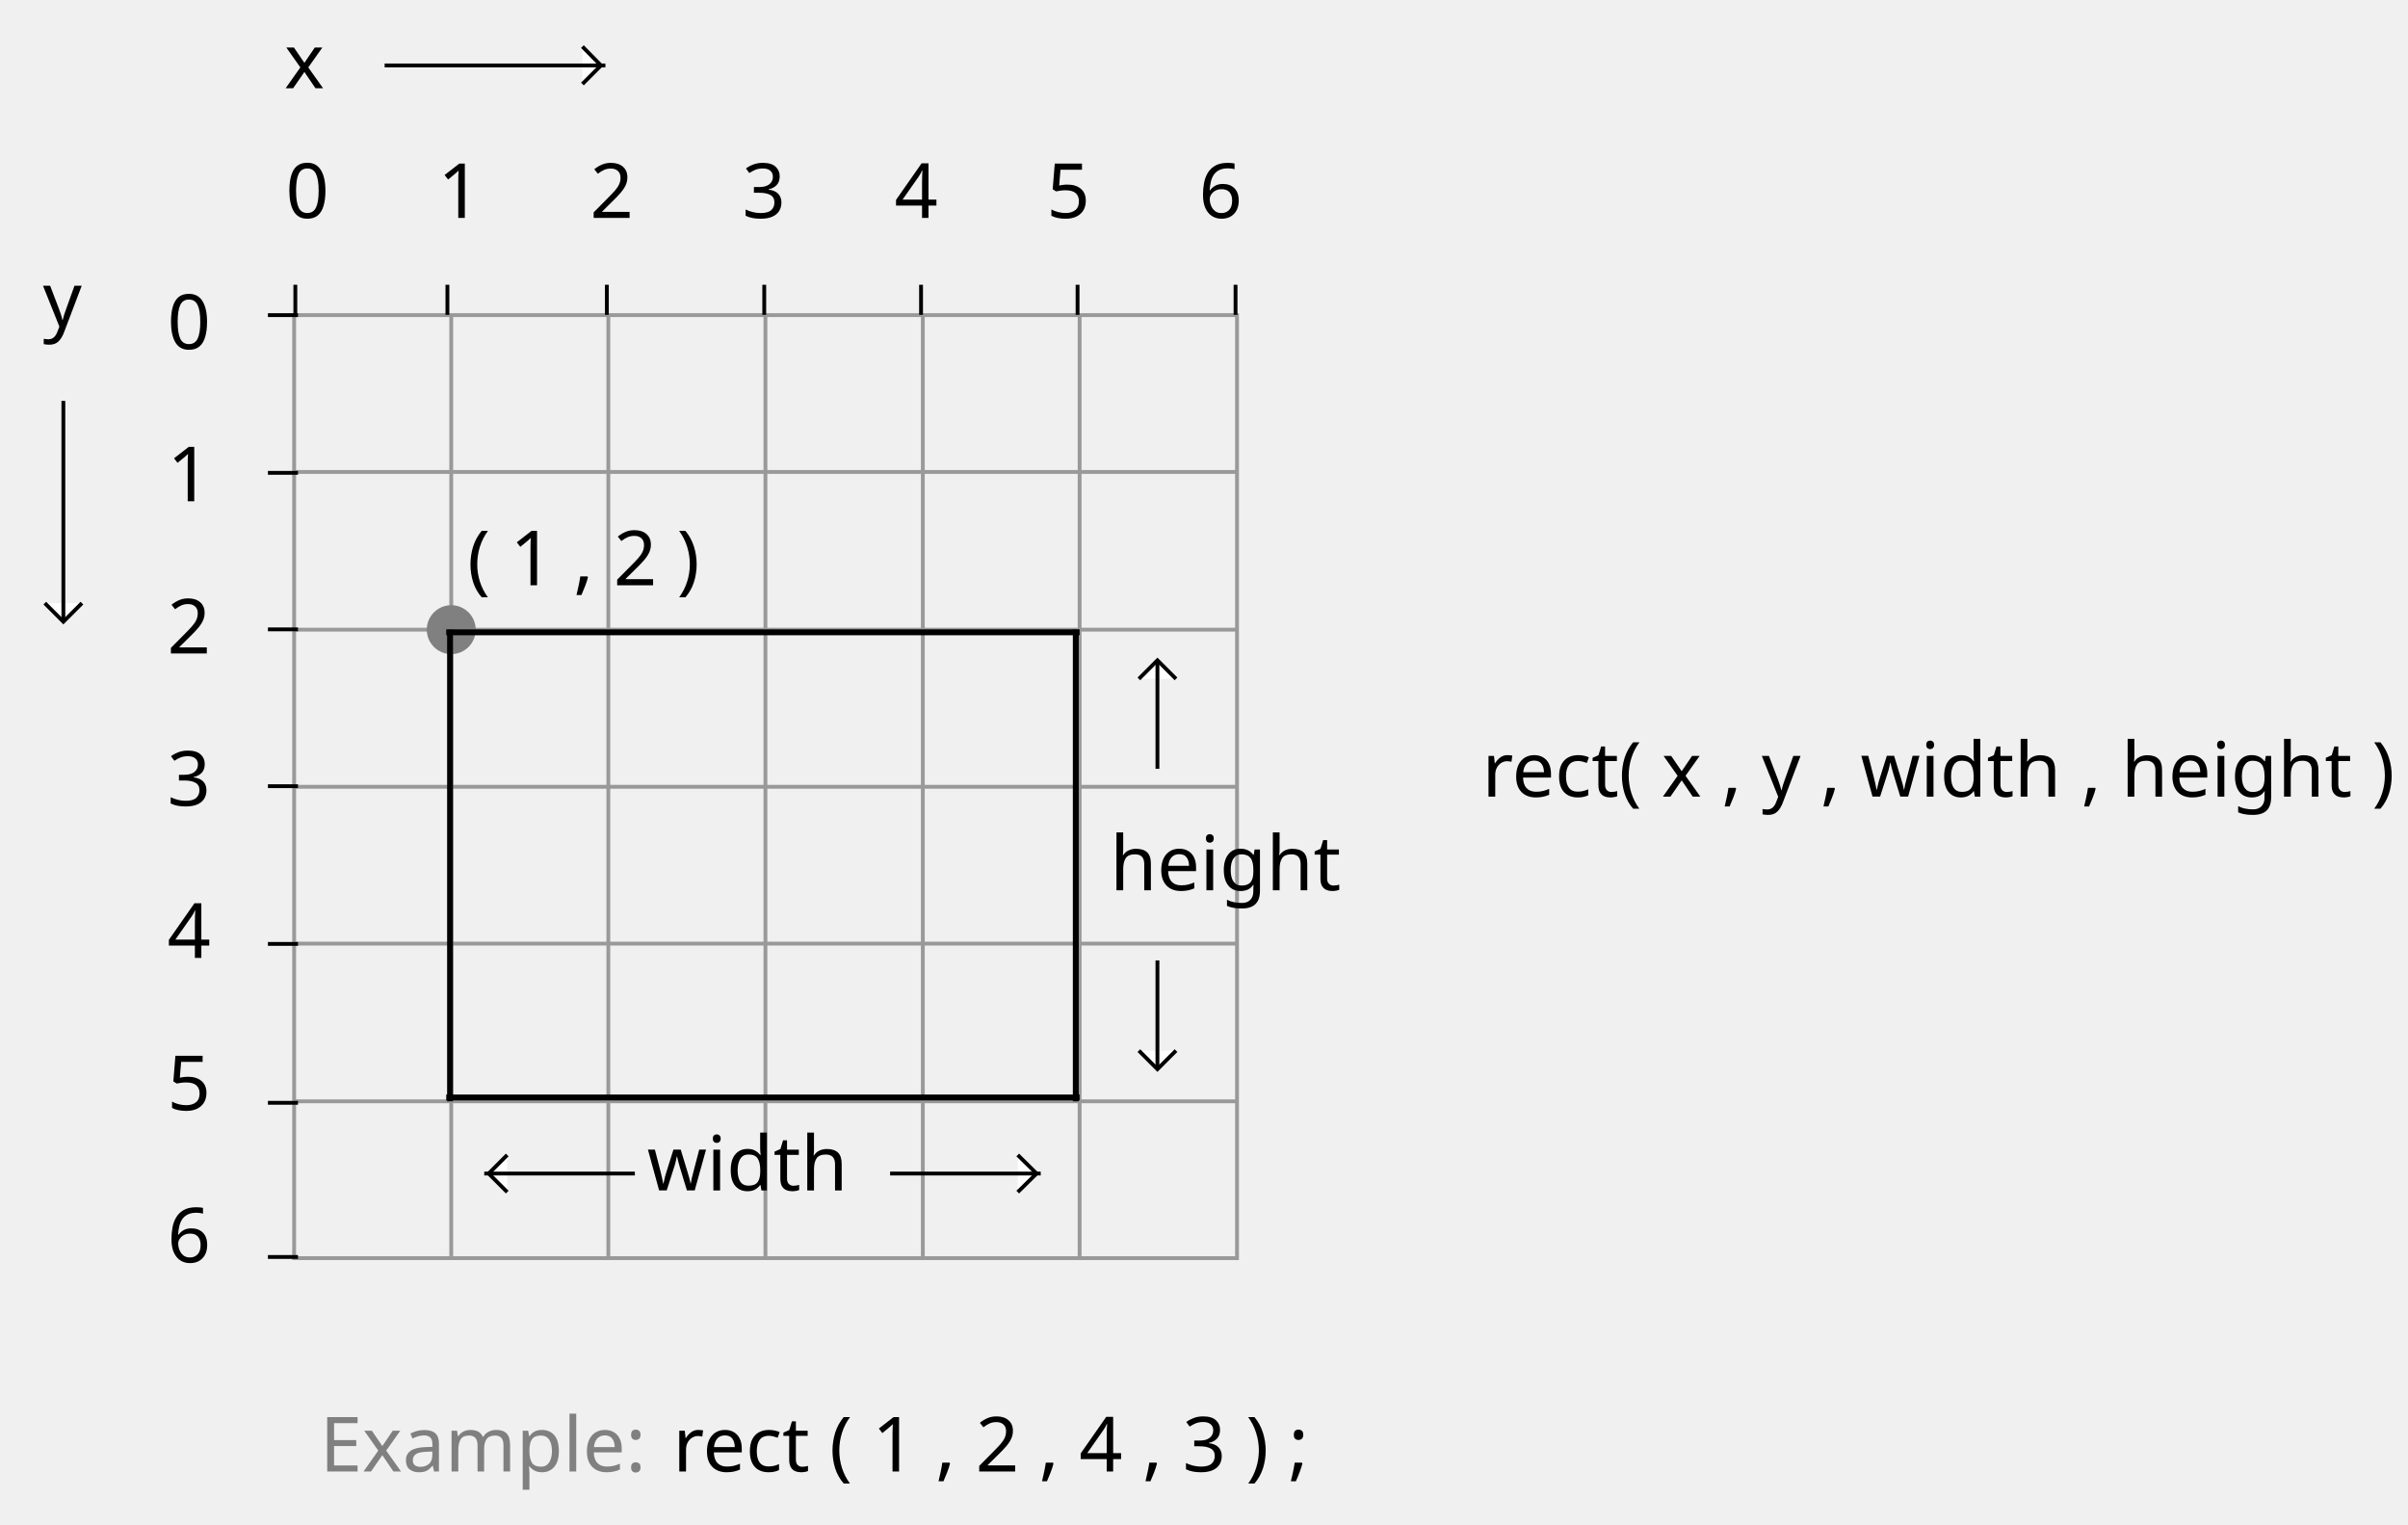
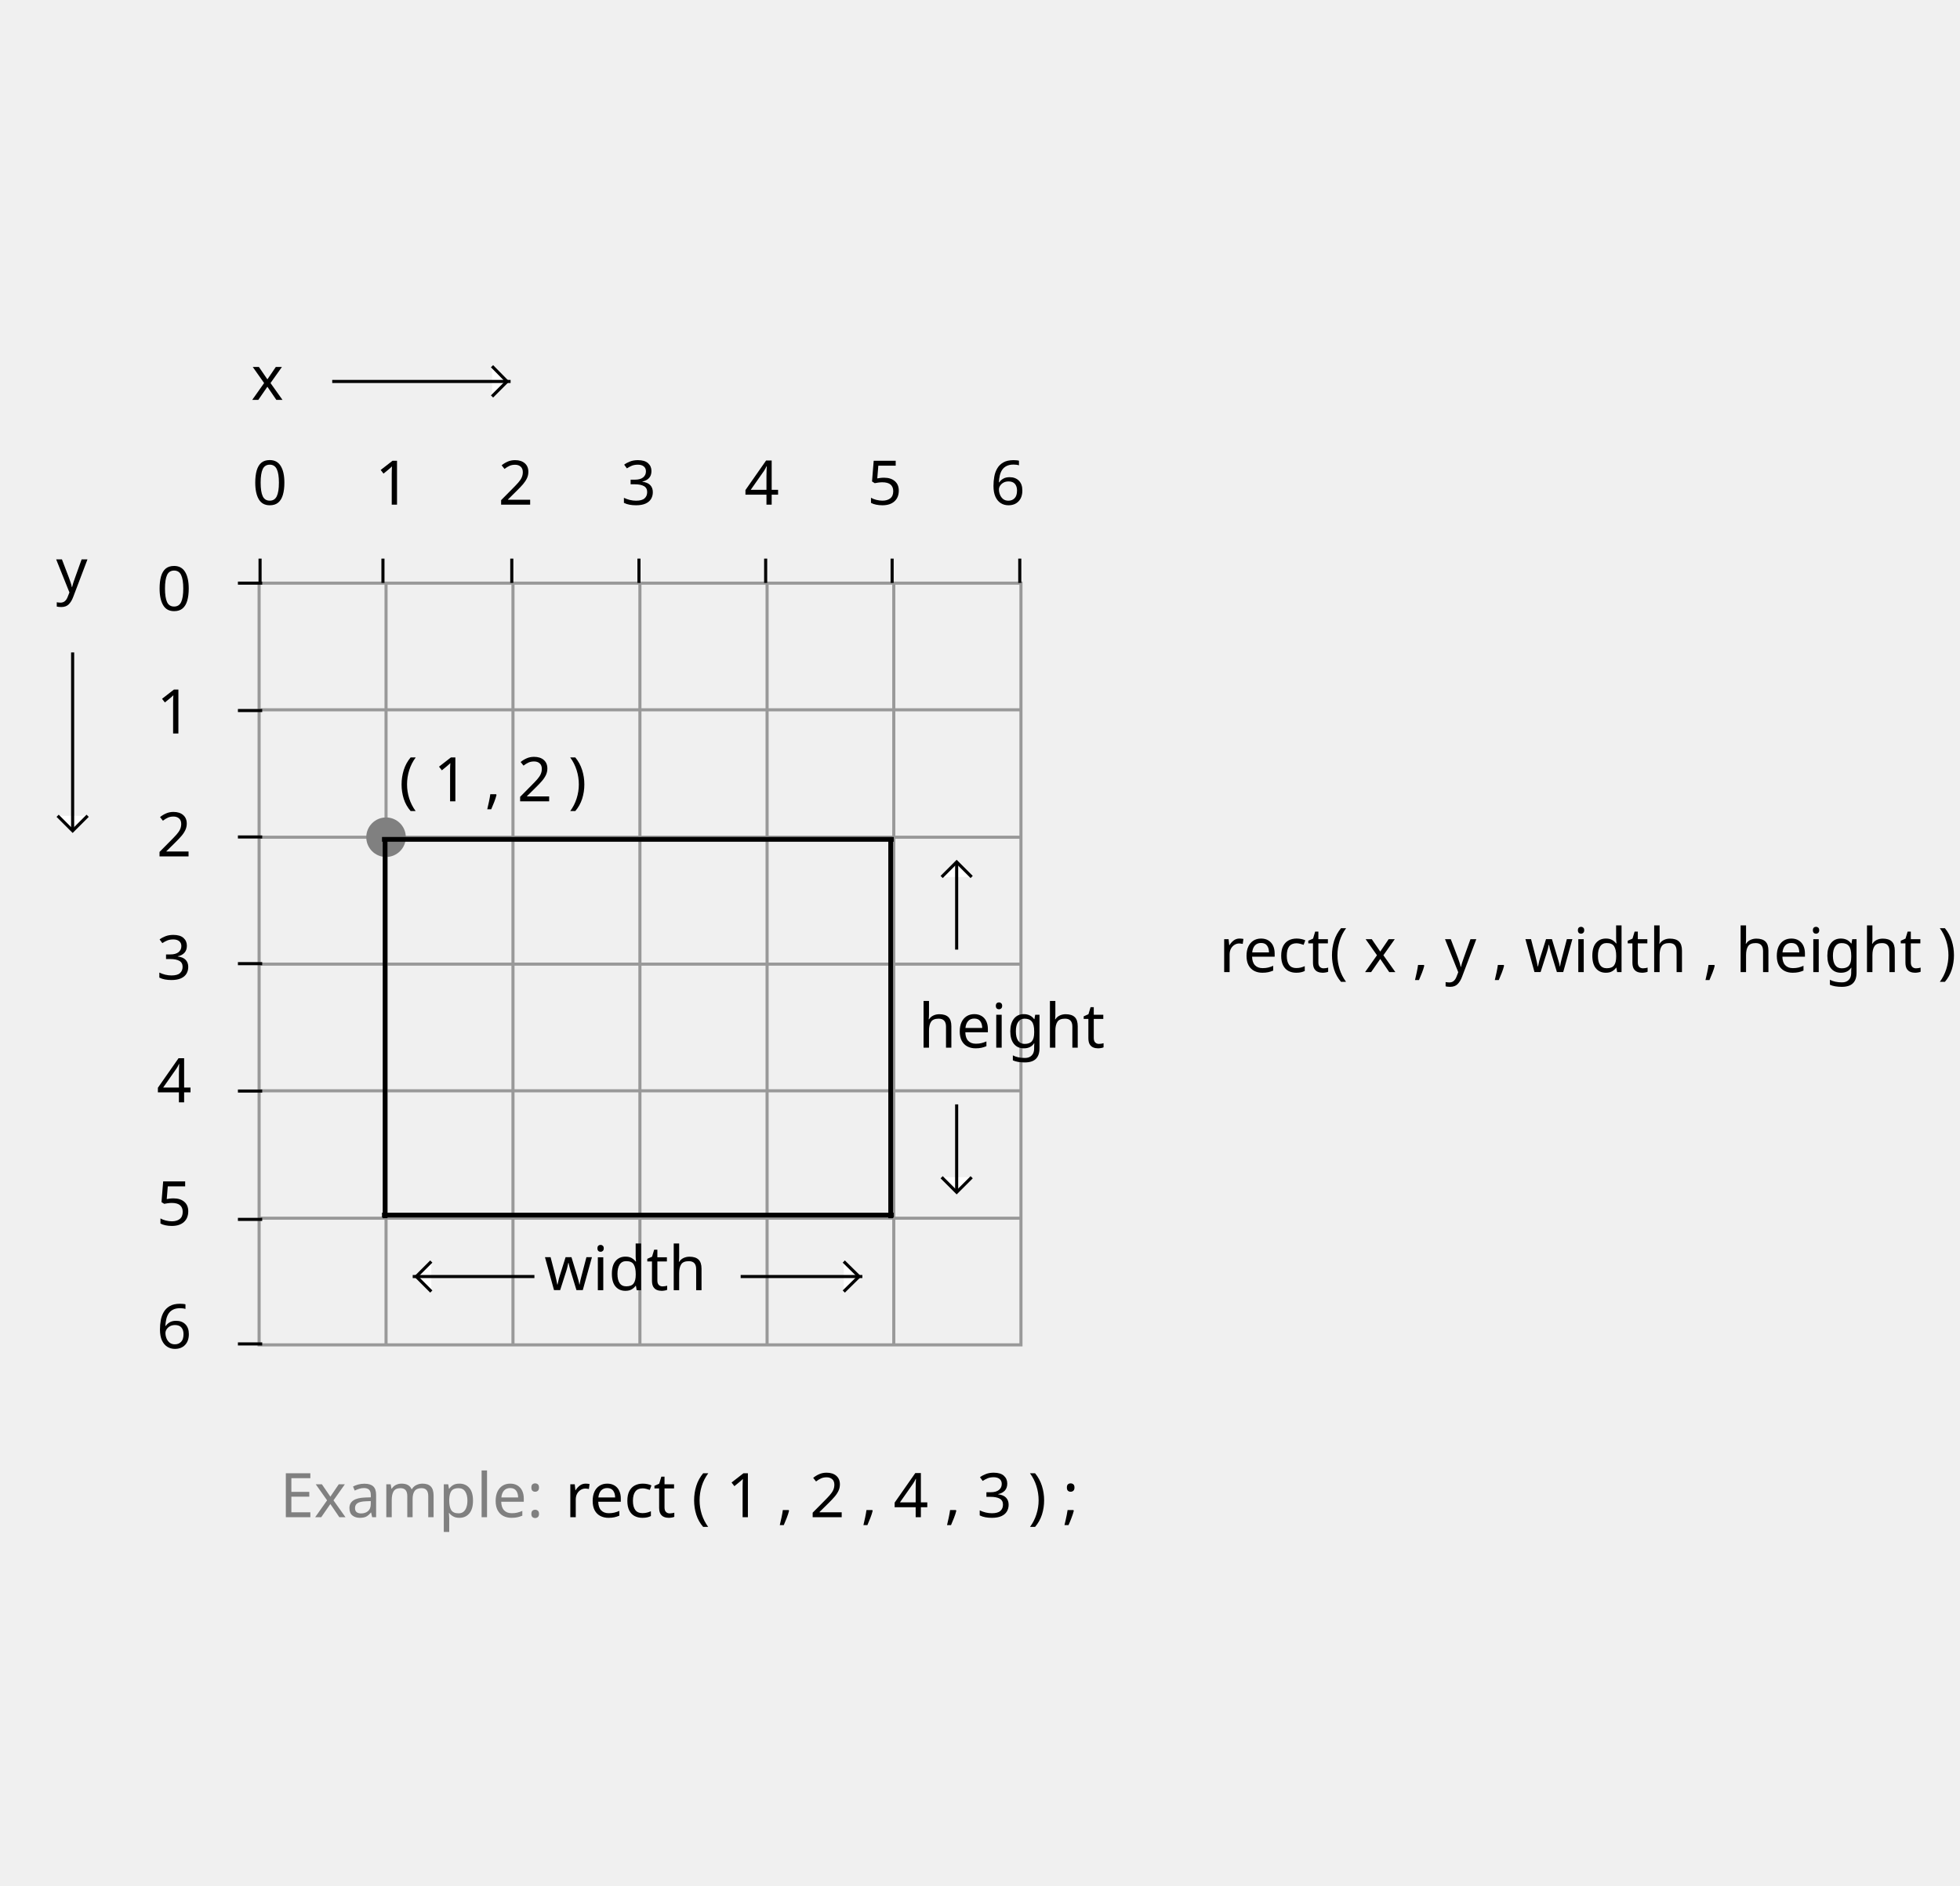
- <svg xmlns="http://www.w3.org/2000/svg" version="1.1" id="Layer_1" x="0px" y="0px" viewBox="-49 138 817 517" enable-background="new -49 138 817 517" xml:space="preserve">
+ <svg xmlns="http://www.w3.org/2000/svg" version="1.1" id="Layer_1" x="0px" y="0px" viewBox="-58 0 823 792" enable-background="new -58 0 823 792" xml:space="preserve">
  <g>
    <rect x="50.8" y="244.9" fill="none" stroke="#999999" stroke-width="1.3" width="319.9" height="319.9" />
    <line fill="none" stroke="#999999" stroke-width="1.3" x1="50.8" y1="511.6" x2="370.6" y2="511.6" />
    <line fill="none" stroke="#999999" stroke-width="1.3" x1="50.8" y1="458.1" x2="370.6" y2="458.1" />
    <line fill="none" stroke="#999999" stroke-width="1.3" x1="50.8" y1="404.9" x2="370.6" y2="404.9" />
    <line fill="none" stroke="#999999" stroke-width="1.3" x1="50.8" y1="351.6" x2="370.6" y2="351.6" />
    <line fill="none" stroke="#999999" stroke-width="1.3" x1="50.8" y1="298.1" x2="370.6" y2="298.1" />
    <line fill="none" stroke="#999999" stroke-width="1.3" x1="317.3" y1="244.9" x2="317.3" y2="564.8" />
    <line fill="none" stroke="#999999" stroke-width="1.3" x1="264.1" y1="244.9" x2="264.1" y2="564.8" />
    <line fill="none" stroke="#999999" stroke-width="1.3" x1="210.7" y1="244.9" x2="210.7" y2="564.8" />
    <line fill="none" stroke="#999999" stroke-width="1.3" x1="157.4" y1="244.9" x2="157.4" y2="564.8" />
    <line fill="none" stroke="#999999" stroke-width="1.3" x1="104.1" y1="244.9" x2="104.1" y2="564.8" />
  </g>
  <text transform="matrix(1 0 0 1 47.4346 167.9454)" font-family="'TheSerif-HP5Plain'" font-size="25.819">x</text>
  <text transform="matrix(1 0 0 1 -34.4453 248.7472)" font-family="'TheSerif-HP5Plain'" font-size="25.819">y</text>
  <text transform="matrix(1 0 0 1 47.9131 211.9318)" font-family="'TheSerif-HP5Plain'" font-size="25.819">0</text>
  <text transform="matrix(1 0 0 1 62.1123 211.9318)" font-family="'TheSerif-HP5Plain'" font-size="25.819" letter-spacing="31"> </text>
  <text transform="matrix(1 0 0 1 99.5498 211.9318)" font-family="'TheSerif-HP5Plain'" font-size="25.819">1</text>
  <text transform="matrix(1 0 0 1 113.751 211.9318)" font-family="'TheSerif-HP5Plain'" font-size="25.819" letter-spacing="31"> </text>
  <text transform="matrix(1 0 0 1 151.1875 211.9318)" font-family="'TheSerif-HP5Plain'" font-size="25.819">2</text>
  <text transform="matrix(1 0 0 1 165.3877 211.9318)" font-family="'TheSerif-HP5Plain'" font-size="25.819" letter-spacing="31"> </text>
  <text transform="matrix(1 0 0 1 202.8252 211.9318)" font-family="'TheSerif-HP5Plain'" font-size="25.819">3</text>
  <text transform="matrix(1 0 0 1 217.0254 211.9318)" font-family="'TheSerif-HP5Plain'" font-size="25.819" letter-spacing="31"> </text>
  <text transform="matrix(1 0 0 1 254.4629 211.9318)" font-family="'TheSerif-HP5Plain'" font-size="25.819">4</text>
  <text transform="matrix(1 0 0 1 268.6631 211.9318)" font-family="'TheSerif-HP5Plain'" font-size="25.819" letter-spacing="31"> </text>
  <text transform="matrix(1 0 0 1 306.1006 211.9318)" font-family="'TheSerif-HP5Plain'" font-size="25.819">5</text>
  <text transform="matrix(1 0 0 1 320.2998 211.9318)" font-family="'TheSerif-HP5Plain'" font-size="25.819" letter-spacing="31"> </text>
  <text transform="matrix(1 0 0 1 357.7373 211.9318)" font-family="'TheSerif-HP5Plain'" font-size="25.819">6</text>
  <circle fill="#808080" cx="104.1" cy="351.6" r="8.3" />
  <text transform="matrix(1 0 0 1 7.75 256.3976)" font-family="'TheSerif-HP5Plain'" font-size="25.819">0</text>
  <text transform="matrix(1 0 0 1 7.75 308.0343)" font-family="'TheSerif-HP5Plain'" font-size="25.819">1</text>
  <text transform="matrix(1 0 0 1 7.75 359.672)" font-family="'TheSerif-HP5Plain'" font-size="25.819">2</text>
  <text transform="matrix(1 0 0 1 7.75 411.3097)" font-family="'TheSerif-HP5Plain'" font-size="25.819">3</text>
  <text transform="matrix(1 0 0 1 7.75 462.9474)" font-family="'TheSerif-HP5Plain'" font-size="25.819">4</text>
  <text transform="matrix(1 0 0 1 7.75 514.5841)" font-family="'TheSerif-HP5Plain'" font-size="25.819">5</text>
  <text transform="matrix(1 0 0 1 7.75 566.2228)" font-family="'TheSerif-HP5Plain'" font-size="25.819">6</text>
  <line fill="none" stroke="#000000" stroke-width="1.3" x1="52.1" y1="244.9" x2="41.9" y2="244.9" />
  <line fill="none" stroke="#000000" stroke-width="1.3" x1="52.1" y1="298.4" x2="41.9" y2="298.4" />
  <line fill="none" stroke="#000000" stroke-width="1.3" x1="52.1" y1="351.5" x2="41.9" y2="351.5" />
  <line fill="none" stroke="#000000" stroke-width="1.3" x1="52.1" y1="404.7" x2="41.9" y2="404.7" />
  <line fill="none" stroke="#000000" stroke-width="1.3" x1="52.1" y1="458.2" x2="41.9" y2="458.2" />
  <line fill="none" stroke="#000000" stroke-width="1.3" x1="52.1" y1="512.1" x2="41.9" y2="512.1" />
  <line fill="none" stroke="#000000" stroke-width="1.3" x1="52.1" y1="564.4" x2="41.9" y2="564.4" />
  <line fill="none" stroke="#000000" stroke-width="1.3" x1="370.2" y1="244.8" x2="370.2" y2="234.6" />
  <line fill="none" stroke="#000000" stroke-width="1.3" x1="316.6" y1="244.8" x2="316.6" y2="234.6" />
  <line fill="none" stroke="#000000" stroke-width="1.3" x1="263.5" y1="244.8" x2="263.5" y2="234.6" />
  <line fill="none" stroke="#000000" stroke-width="1.3" x1="210.3" y1="244.8" x2="210.3" y2="234.6" />
  <line fill="none" stroke="#000000" stroke-width="1.3" x1="156.9" y1="244.8" x2="156.9" y2="234.6" />
  <line fill="none" stroke="#000000" stroke-width="1.3" x1="102.8" y1="244.8" x2="102.8" y2="234.6" />
  <line fill="none" stroke="#000000" stroke-width="1.3" x1="51.2" y1="244.8" x2="51.2" y2="234.6" />
  <polyline fill="#FFFFFF" stroke="#000000" stroke-width="1.3" points="-21.2,342.6 -27.5,348.9 -33.8,342.6 " />
  <line fill="none" stroke="#000000" stroke-width="1.3" x1="-27.5" y1="348.9" x2="-27.5" y2="274" />
  <polyline fill="#FFFFFF" stroke="#000000" stroke-width="1.3" points="350,494.4 343.7,500.7 337.4,494.4 " />
  <line fill="none" stroke="#000000" stroke-width="1.3" x1="343.7" y1="500.7" x2="343.7" y2="463.8" />
  <polyline fill="#FFFFFF" stroke="#000000" stroke-width="1.3" points="337.4,368.3 343.7,362 350,368.3 " />
  <line fill="none" stroke="#000000" stroke-width="1.3" x1="343.7" y1="362" x2="343.7" y2="398.8" />
  <polyline fill="#FFFFFF" stroke="#000000" stroke-width="1.3" points="148.6,153.8 154.9,160.2 148.6,166.5 " />
  <line fill="none" stroke="#000000" stroke-width="1.3" x1="156.4" y1="160.2" x2="81.5" y2="160.2" />
  <polyline fill="#FFFFFF" stroke="#000000" stroke-width="1.3" points="296.3,529.8 302.7,536.1 296.3,542.4 " />
  <line fill="none" stroke="#000000" stroke-width="1.3" x1="304.1" y1="536.1" x2="253" y2="536.1" />
  <polyline fill="#FFFFFF" stroke="#000000" stroke-width="1.3" points="123.1,542.4 116.8,536.1 123.1,529.8 " />
  <line fill="none" stroke="#000000" stroke-width="1.3" x1="115.3" y1="536.1" x2="166.4" y2="536.1" />
  <text transform="matrix(1 0 0 1 453.8408 408.2521)" font-family="'TheSerif-HP5Plain'" font-size="25.819">rect( x , y , width , height ) ;</text>
  <text transform="matrix(1 0 0 1 109.5908 336.5343)" font-family="'TheSerif-HP5Plain'" font-size="25.819">( 1 , 2 )</text>
  <line fill="none" stroke="#000000" stroke-width="2" x1="102.4" y1="352.5" x2="317.3" y2="352.5" />
  <line fill="none" stroke="#000000" stroke-width="2" x1="102.4" y1="510.3" x2="317.3" y2="510.3" />
  <line fill="none" stroke="#000000" stroke-width="2" x1="316" y1="511.6" x2="316" y2="351.6" />
  <line fill="none" stroke="#000000" stroke-width="2" x1="103.7" y1="511.6" x2="103.7" y2="351.6" />
  <text transform="matrix(1 0 0 1 59.5205 637.1681)" fill="#808080" font-family="'TheSerif-HP5Plain'" font-size="25.819">Example:  </text>
  <text transform="matrix(1 0 0 1 179.29 637.1681)" font-family="'TheSerif-HP5Plain'" font-size="25.819">rect ( 1 , 2 , 4 , 3 ) ;</text>
  <text transform="matrix(1 0 0 1 170.5518 541.838)" font-family="'TheSerif-HP5Plain'" font-size="25.819">width</text>
  <text transform="matrix(1 0 0 1 327.6162 439.9972)" font-family="'TheSerif-HP5Plain'" font-size="25.819">height</text>
</svg>
